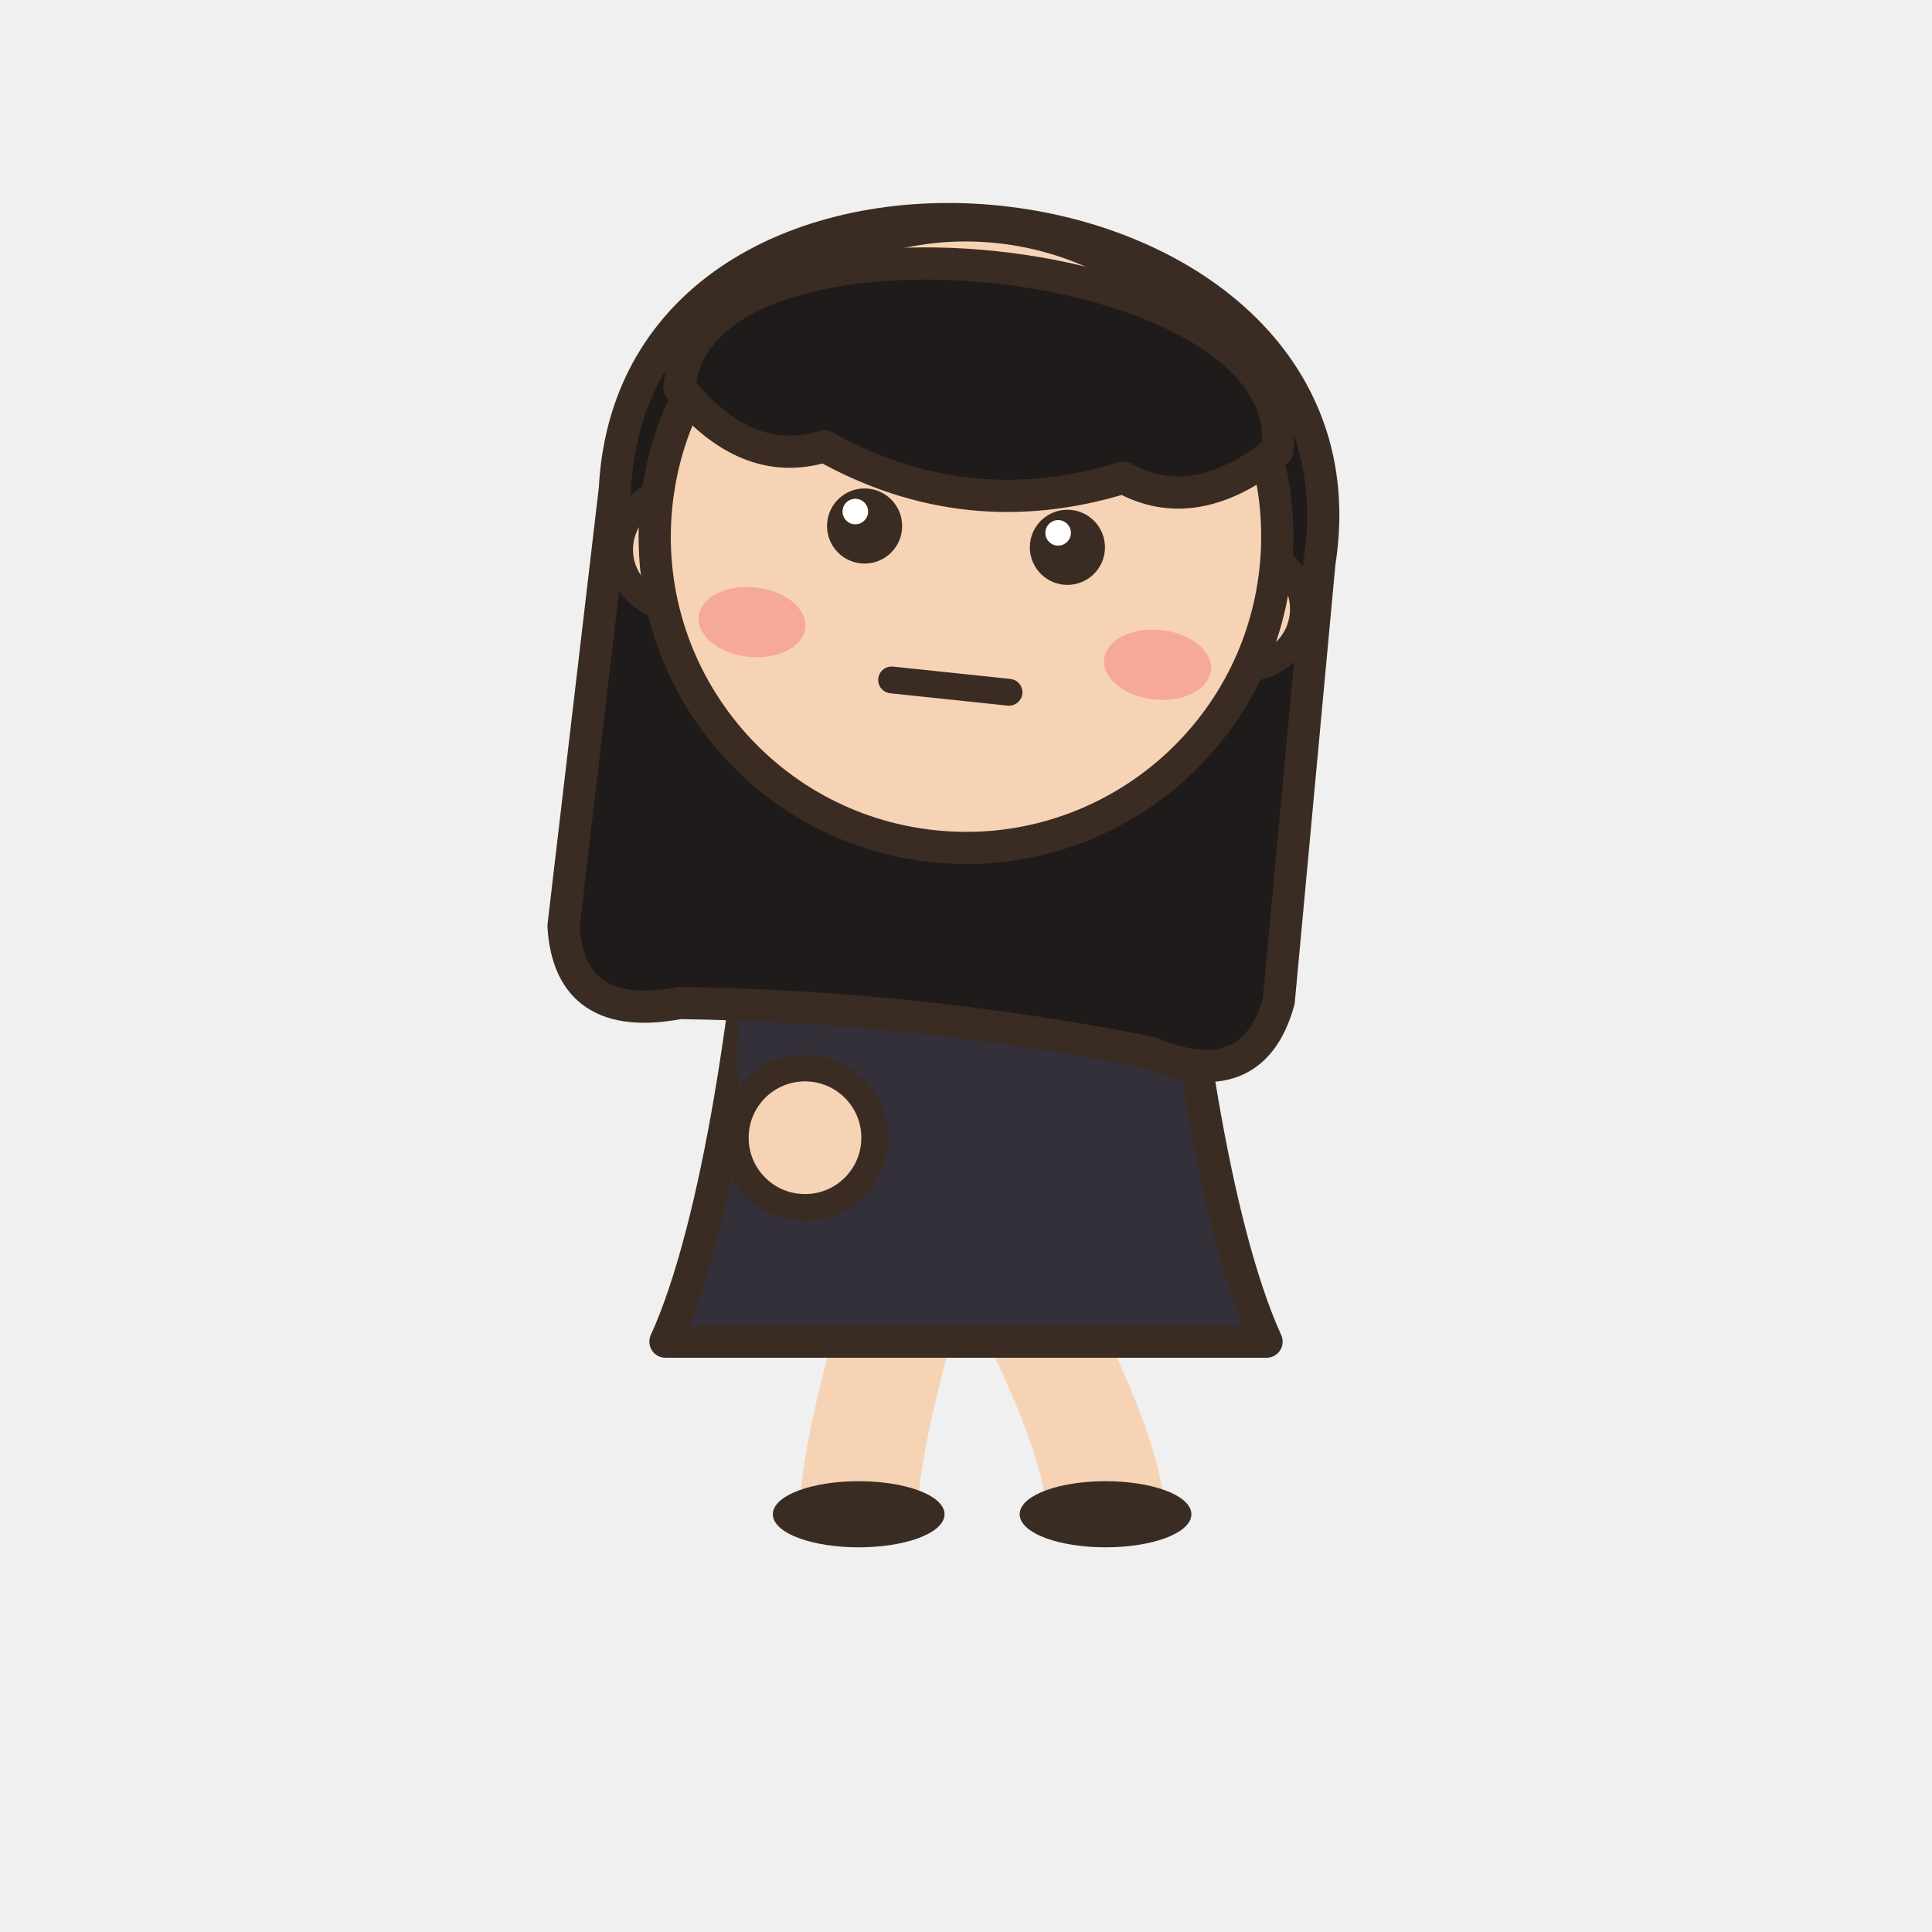
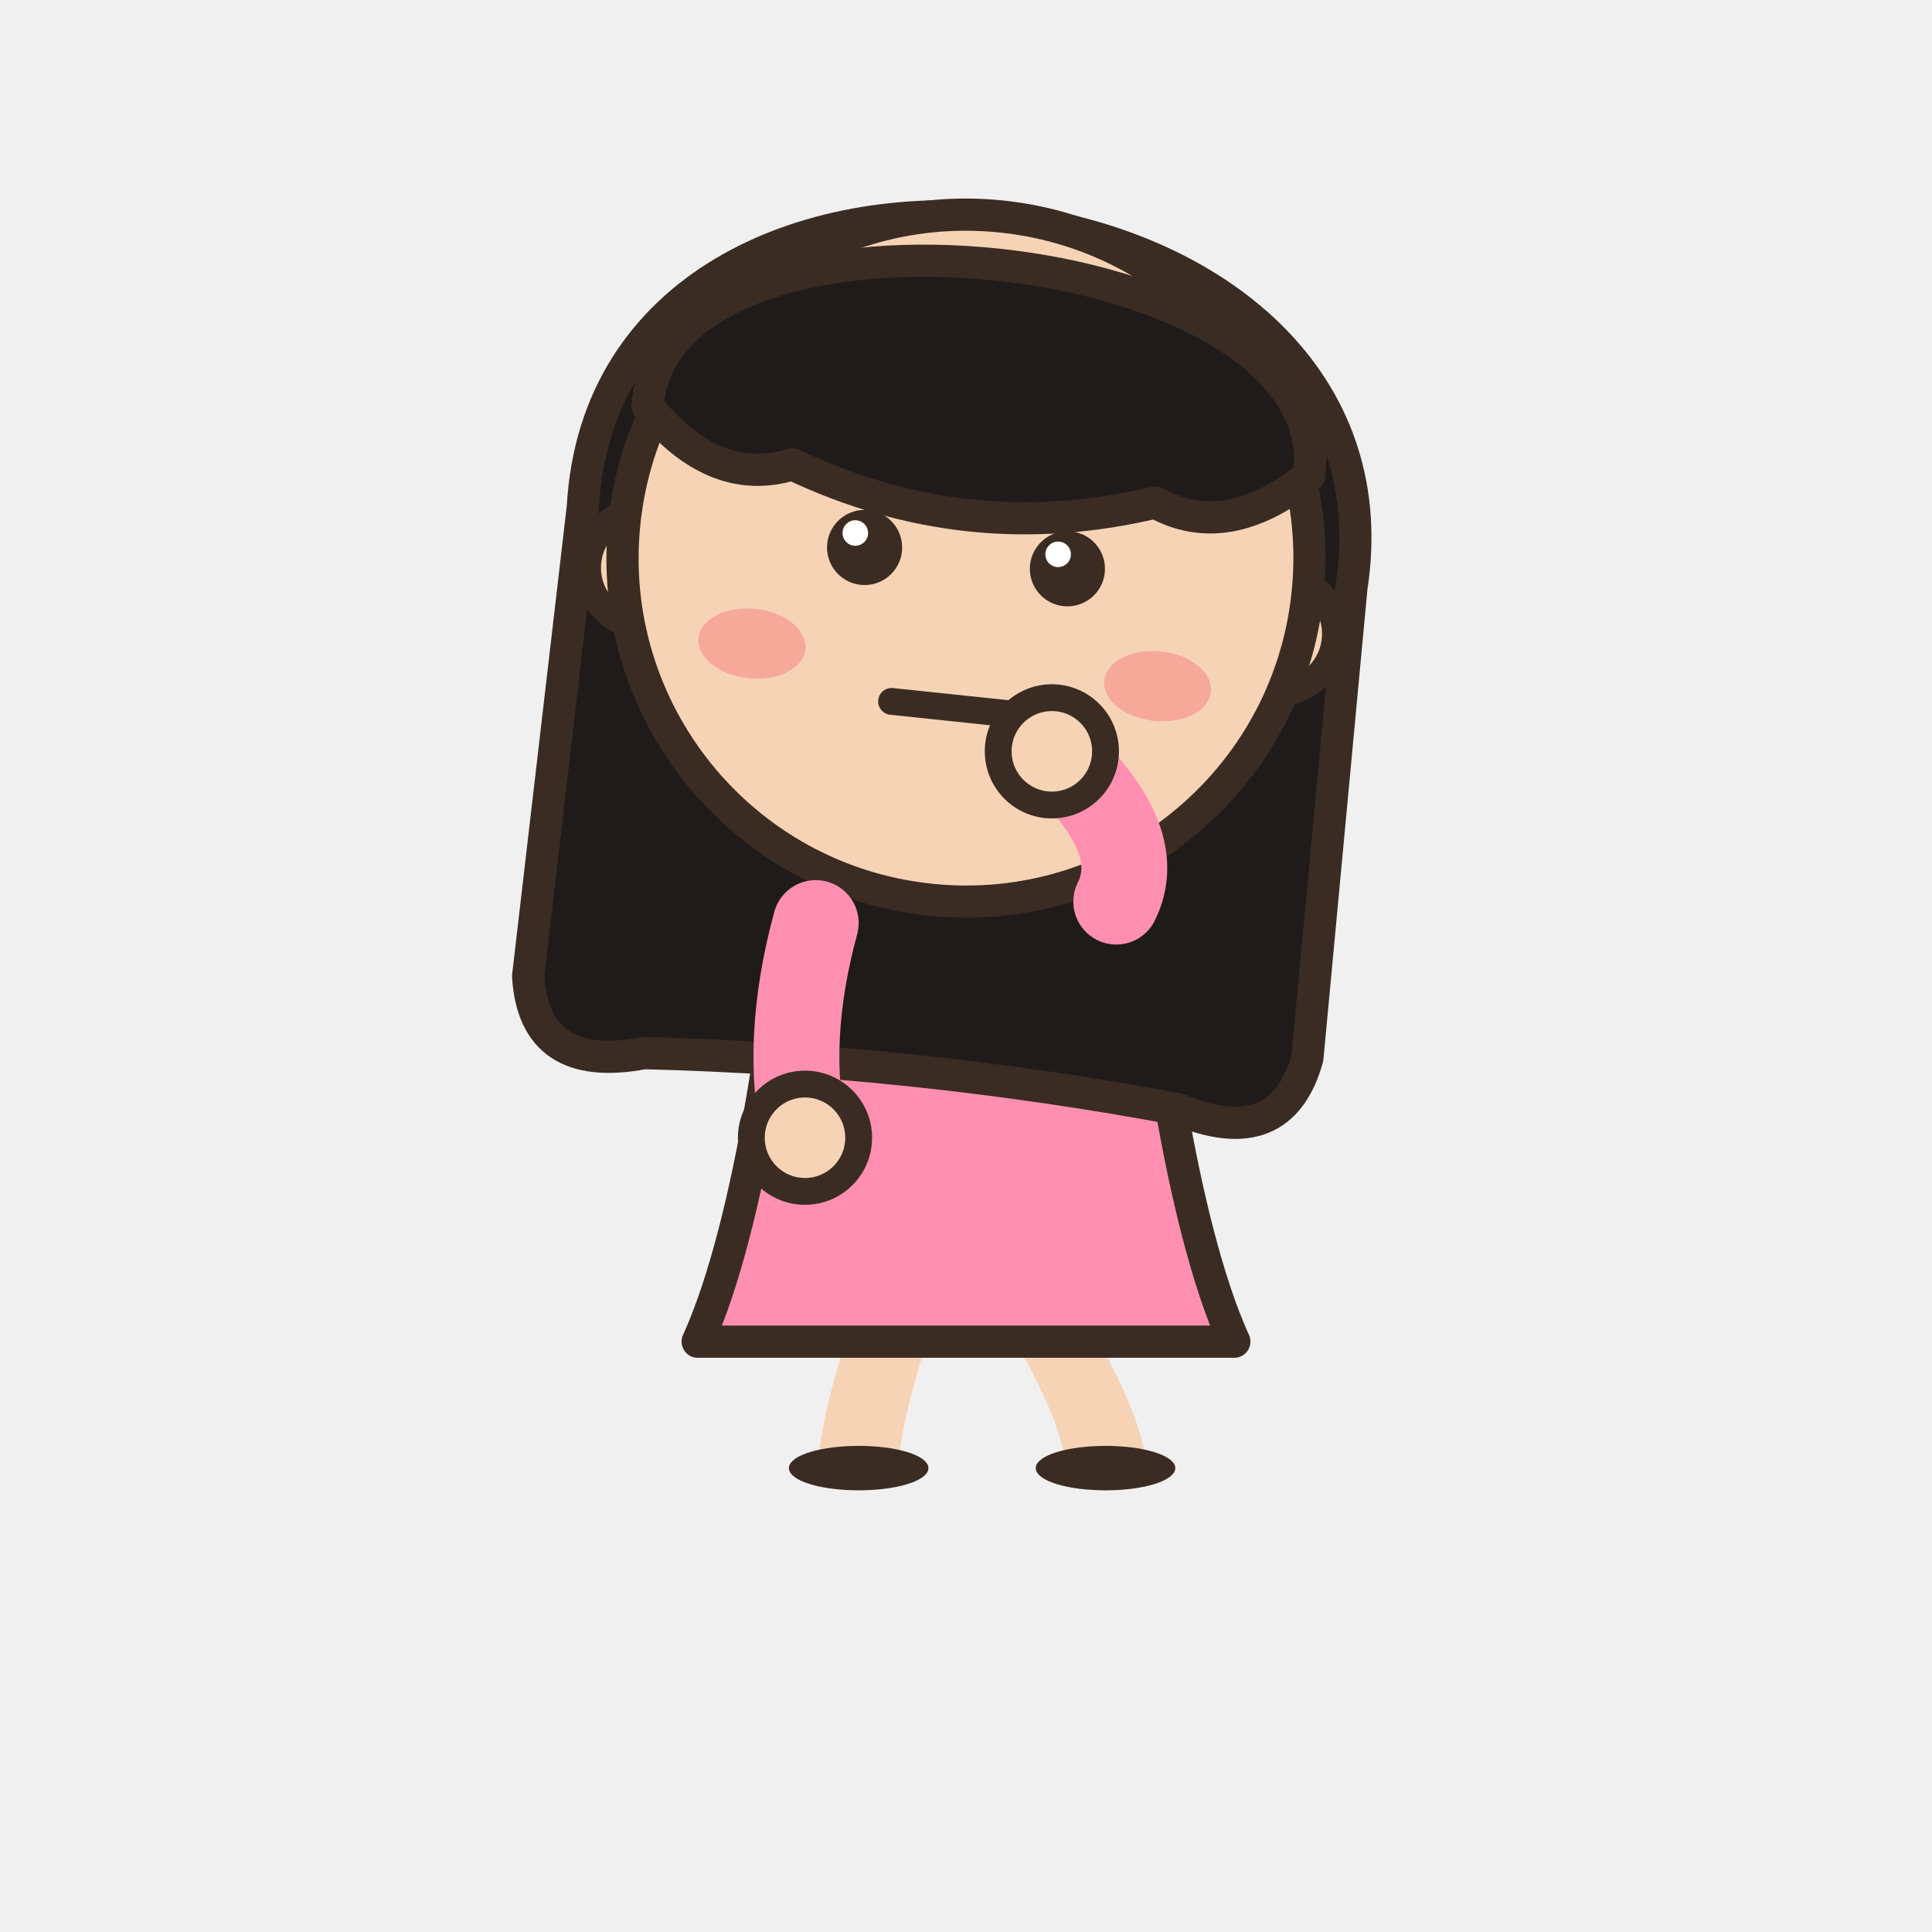
<svg xmlns="http://www.w3.org/2000/svg" viewBox="0 0 360 360" width="360" height="360">
  <g>
-     <g transform="translate(0 234) scale(1 0.56) translate(0 -234)">
-       <path d="M 168 250 Q 160 300 160 320" fill="none" stroke="#F7D3B6" stroke-width="22" stroke-linecap="round" />
+     <g transform="translate(0 234) scale(1 0.46) translate(0 -234)">
+       <path d="M 168 250 Q 160 300 160 320" fill="none" stroke="#F7D3B6" stroke-width="15" stroke-linecap="round" />
      <g transform="rotate(0 160 320)">
-         <ellipse cx="160" cy="320" rx="14" ry="9" fill="#3A2C22" stroke="#3A2C22" stroke-width="4" />
+         <ellipse cx="160" cy="320" rx="11" ry="7" fill="#3A2C22" stroke="#3A2C22" stroke-width="4" />
      </g>
-       <path d="M 192 250 Q 206 300 206 320" fill="none" stroke="#F7D3B6" stroke-width="22" stroke-linecap="round" />
+       <path d="M 192 250 Q 206 300 206 320" fill="none" stroke="#F7D3B6" stroke-width="15" stroke-linecap="round" />
      <g transform="rotate(0 206 320)">
-         <ellipse cx="206" cy="320" rx="14" ry="9" fill="#3A2C22" stroke="#3A2C22" stroke-width="4" />
+         <ellipse cx="206" cy="320" rx="11" ry="7" fill="#3A2C22" stroke="#3A2C22" stroke-width="4" />
      </g>
    </g>
-     <path d="M 142 154 C 140 184, 134 228, 124 250 L 236 250 C 226 228, 220 184, 218 154 C 196 142, 164 142, 142 154 Z" fill="#343039" stroke="#3A2C22" stroke-width="6" stroke-linejoin="round" stroke-linecap="round" />
-     <path d="M 152 172 Q 146 194 150 212" fill="none" stroke="#343039" stroke-width="22" stroke-linecap="round" />
-     <circle cx="150" cy="212" r="13" fill="#F7D3B6" stroke="#3A2C22" stroke-width="5" stroke-linejoin="round" />
-     <path d="M 208 168 Q 214 156 196 140" fill="none" stroke="#343039" stroke-width="22" stroke-linecap="round" />
-     <circle cx="196" cy="140" r="13" fill="#F7D3B6" stroke="#3A2C22" stroke-width="5" stroke-linejoin="round" />
-     <g transform="rotate(6 180 100)">
-       <path d="M 114 98 C 110 22, 250 22, 246 98 L 247 180 Q 244 198 224 192 Q 180 188 136 192 Q 116 198 113 180 Z" fill="#1F1B1A" stroke="#3A2C22" stroke-width="6" stroke-linejoin="round" stroke-linecap="round" />
-       <circle cx="127" cy="108" r="11" fill="#F7D3B6" stroke="#3A2C22" stroke-width="5" stroke-linejoin="round" stroke-linecap="round" />
-       <circle cx="233" cy="108" r="11" fill="#F7D3B6" stroke="#3A2C22" stroke-width="5" stroke-linejoin="round" stroke-linecap="round" />
-       <circle cx="180" cy="100" r="58" fill="#F7D3B6" stroke="#3A2C22" stroke-width="6" stroke-linejoin="round" stroke-linecap="round" />
-       <path d="M 124 78 C 123 40, 237 40, 236 78 Q 222 92, 208 86 Q 180 98, 152 86 Q 138 92, 124 78 Z" fill="#1F1B1A" stroke="#3A2C22" stroke-width="6" stroke-linejoin="round" stroke-linecap="round" />
-       <circle cx="161" cy="100" r="7" fill="#3A2C22" />
-       <circle cx="159" cy="97.5" r="2.38" fill="#FFFFFF" />
-       <circle cx="199" cy="100" r="7" fill="#3A2C22" />
-       <circle cx="197" cy="97.5" r="2.38" fill="#FFFFFF" />
-       <ellipse cx="142" cy="120" rx="10" ry="6.5" fill="#F58C86" opacity="0.6" />
-       <ellipse cx="218" cy="120" rx="10" ry="6.5" fill="#F58C86" opacity="0.6" />
-       <path d="M 169 128 L 191 128" stroke="#3A2C22" stroke-width="5" stroke-linejoin="round" stroke-linecap="round" />
+     <path d="M 148 154 C 146 184, 140 228, 130 250 L 230 250 C 220 228, 214 184, 212 154 C 196 142, 164 142, 148 154 Z" fill="#FF8FB0" stroke="#3A2C22" stroke-width="6" stroke-linejoin="round" stroke-linecap="round" />
+     <g transform="rotate(6 180 104)">
+       <path d="M 108 102 C 104 20, 256 20, 252 102 L 253 190 Q 250 208 230 202 Q 180 198 130 202 Q 110 208 107 190 Z" fill="#1F1B1A" stroke="#3A2C22" stroke-width="6" stroke-linejoin="round" stroke-linecap="round" />
+       <circle cx="121" cy="112" r="11" fill="#F7D3B6" stroke="#3A2C22" stroke-width="5" stroke-linejoin="round" stroke-linecap="round" />
+       <circle cx="239" cy="112" r="11" fill="#F7D3B6" stroke="#3A2C22" stroke-width="5" stroke-linejoin="round" stroke-linecap="round" />
+       <circle cx="180" cy="104" r="64" fill="#F7D3B6" stroke="#3A2C22" stroke-width="6" stroke-linejoin="round" stroke-linecap="round" />
+       <path d="M 118 82 C 117 38, 243 38, 242 82 Q 228 96, 214 90 Q 180 102, 146 90 Q 132 96, 118 82 Z" fill="#1F1B1A" stroke="#3A2C22" stroke-width="6" stroke-linejoin="round" stroke-linecap="round" />
+       <circle cx="161" cy="104" r="7" fill="#3A2C22" />
+       <circle cx="159" cy="101.5" r="2.38" fill="#FFFFFF" />
+       <circle cx="199" cy="104" r="7" fill="#3A2C22" />
+       <circle cx="197" cy="101.5" r="2.38" fill="#FFFFFF" />
+       <ellipse cx="142" cy="124" rx="10" ry="6.5" fill="#F58C86" opacity="0.6" />
+       <ellipse cx="218" cy="124" rx="10" ry="6.5" fill="#F58C86" opacity="0.6" />
+       <path d="M 169 132 L 191 132" stroke="#3A2C22" stroke-width="5" stroke-linejoin="round" stroke-linecap="round" />
    </g>
+     <path d="M 152 172 Q 146 194 150 212" fill="none" stroke="#FF8FB0" stroke-width="16" stroke-linecap="round" />
+     <circle cx="150" cy="212" r="10" fill="#F7D3B6" stroke="#3A2C22" stroke-width="5" stroke-linejoin="round" />
+     <path d="M 208 168 Q 214 156 196 140" fill="none" stroke="#FF8FB0" stroke-width="16" stroke-linecap="round" />
+     <circle cx="196" cy="140" r="10" fill="#F7D3B6" stroke="#3A2C22" stroke-width="5" stroke-linejoin="round" />
  </g>
</svg>
